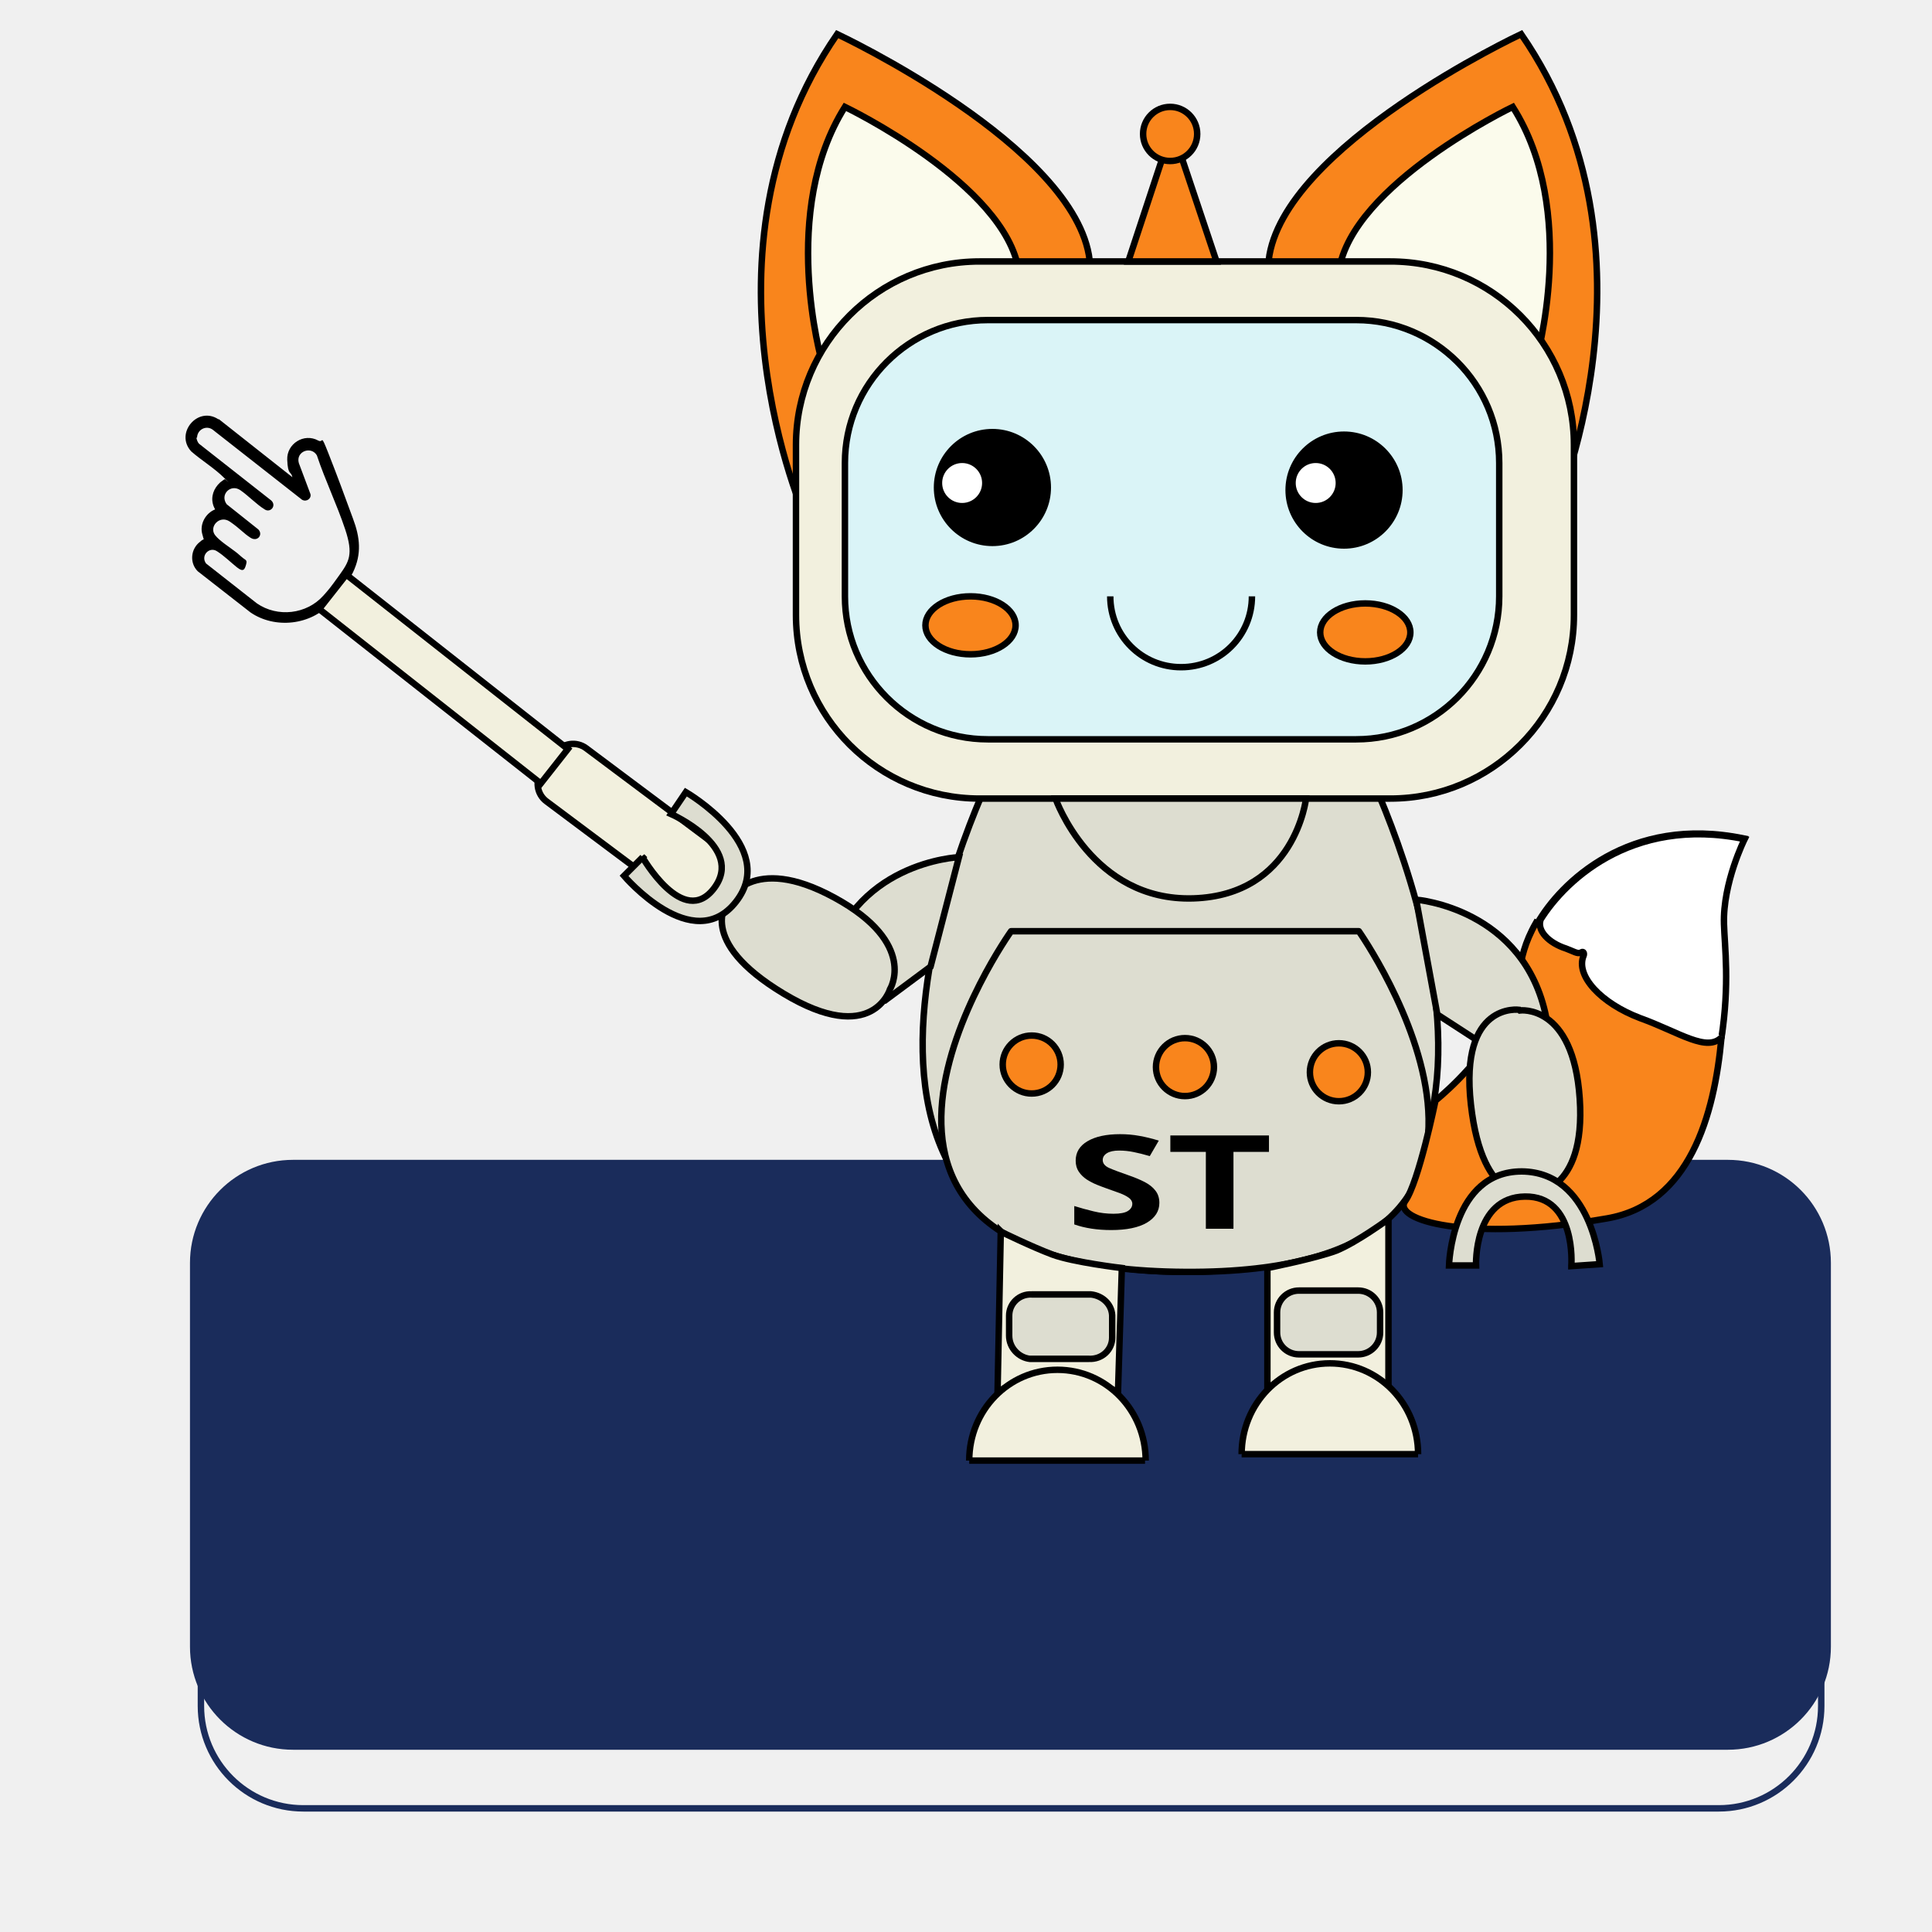
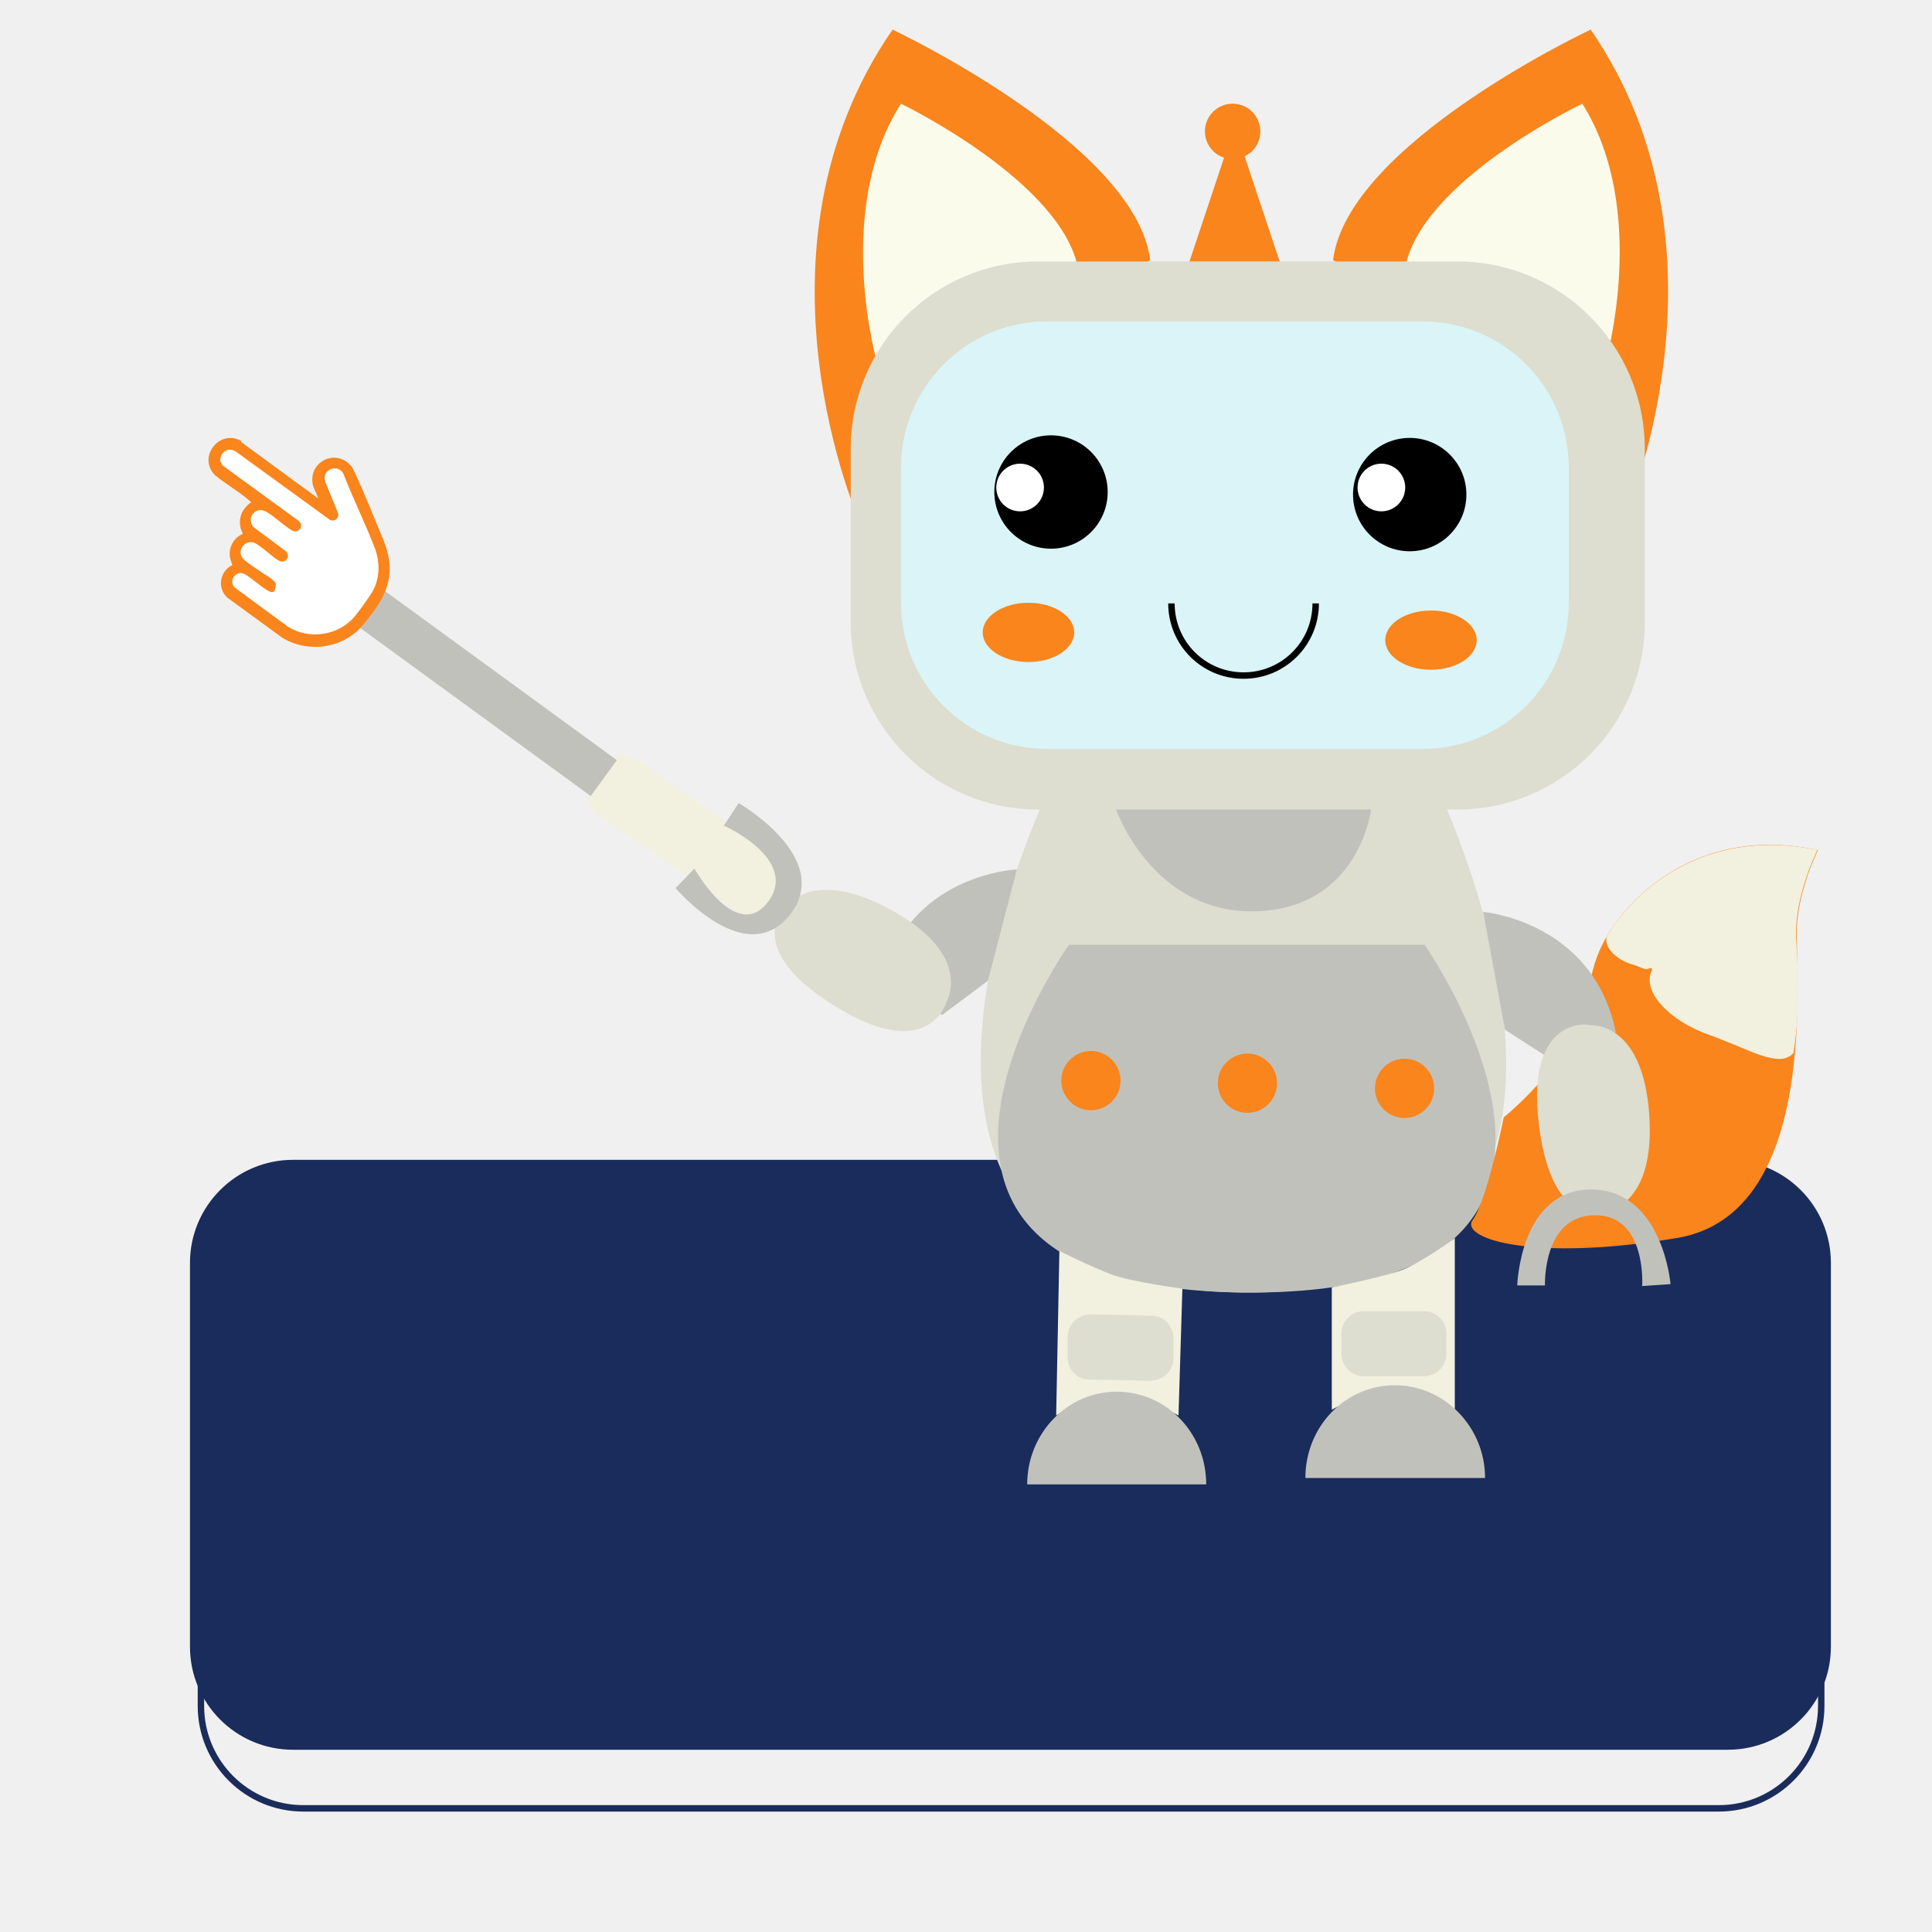
- <svg xmlns="http://www.w3.org/2000/svg" id="homeAbout_x5F_cahra" width="300" height="300" version="1.1" viewBox="0 0 300 300">
-   <g>
-     <text />
-     <g>
-       <rect x="29.5" y="180.1" width="254.8" height="91.6" rx="16" ry="16" fill="#1a2c5b" />
-       <rect x="31.2" y="189.2" width="251.6" height="91.6" rx="15.9" ry="15.9" fill="none" stroke="#1a2c5b" strokeMiterlimit="10" strokeWidth="3.2" />
-     </g>
-   </g>
+ <svg xmlns="http://www.w3.org/2000/svg" id="home_about_charaSvg" className="home_about_svg" width="300" height="300" version="1.1" viewBox="0 0 300 300">
+   <rect x="29.5" y="180.1" width="254.8" height="91.6" rx="16" ry="16" fill="#1a2c5b" />
+   <rect x="31.2" y="189.2" width="251.6" height="91.6" rx="15.9" ry="15.9" fill="none" stroke="#1a2c5b" strokeMiterlimit="10" strokeWidth="3.2" />
+   <path d="M38.9,69.7c-3-2-7.1.8-4.7,3.4,1.5,1.3,4.1,3.7,5.5,5.1s0,0,0,.2c0,0-.6.4-.7.5-.9.8-1.4,2.1-1,3.3,0,0,.3.7.3.7-1.4.6-2.2,2.2-1.9,3.6s.2.6.3.7c-.2,0-.4.2-.6.4-1.4,1-1.6,3.1-.4,4.3l7.7,6c3.6,2.4,8.8,1.9,11.7-1.4,1-1.1,2.5-3.1,3.2-4.4,1.3-2.7,1-5.2,0-7.9-1.1-3.1-2.3-6.4-3.6-9.5s-.6-1.9-1.5-2.4c-2.1-1.1-3,.4-3,2.7s-1,2.2-.8,3.1l-12.3-9,1.5.5Z" fill="#fff" />
  <g>
    <g>
-       <path d="M33.9,65.1c-3.2-2.1-6.8,2.2-4.2,5,1.6,1.4,3.6,2.6,5.1,4.1s.1.1.1.2c0,0-.6.4-.7.5-1,.9-1.5,2.2-1.1,3.5,0,.1.3.7.3.7-1.5.6-2.4,2.3-2,3.8s.2.6.3.8c-.2.1-.4.2-.6.4-1.5,1.1-1.7,3.3-.4,4.6l8.2,6.4c3.8,2.6,9.4,2,12.5-1.5,1.1-1.2,2.7-3.3,3.4-4.7,1.4-2.9,1.1-5.5,0-8.4-1.2-3.3-2.5-6.8-3.8-10.1s-.7-1.5-1.6-2c-2.2-1.2-4.9.5-4.8,3s.6,1.7.8,2.7l-11.4-9ZM30.6,68c0-1.3,1.4-2,2.4-1.3l13.9,10.9c.7.4,1.5-.2,1.3-.9l-1.8-4.8c-.5-1.8,1.9-2.7,2.8-1.2,1.3,3.9,3.1,7.6,4.4,11.5s.6,5-.9,7.1-1.7,2.3-2.5,3.2c-2.6,2.9-7.1,3.4-10.3,1.2l-7.9-6.2c-.9-1.2.5-2.7,1.7-1.9,1.1.7,2.1,1.7,3.1,2.5s1.2.3,1.4-.4,0-.7-.4-1-.8-.7-1.2-1c-.9-.7-2.5-1.7-3.2-2.6-1-1.3.7-3.2,2.3-2.1s2.1,1.8,3.2,2.5,2-.5,1.2-1.3l-4.9-3.9c-1.1-1.5.6-3.2,2.1-2.2,1.3.9,2.5,2.2,3.8,3,.9.6,1.9-.6,1-1.4l-11.2-8.8c-.2-.2-.4-.7-.4-1Z" />
-       <rect x="81.9" y="123" width="32.9" height="10.3" rx="3.4" ry="3.4" transform="translate(96.4 -33.4) rotate(36.8)" fill="#f2f0de" stroke="#000" strokeMiterlimit="10" strokeWidth="1.2" />
-       <rect x="47" y="102" width="43.8" height="6.8" transform="translate(79.9 -20) rotate(38.2)" fill="#f2f0de" stroke="#000" strokeMiterlimit="10" strokeWidth="1.3" />
+       <rect x="89.8" y="124.5" width="33.6" height="10.5" rx="3.4" ry="3.4" transform="translate(92.9 -37.6) rotate(34.7)" fill="#f2f0de" />
+       <rect x="53.3" y="104.2" width="44.7" height="6.9" transform="translate(78 -23.9) rotate(36.1)" fill="#c1c1bc" />
+       <path d="M37.5,68.5c-3.4-2-6.9,2.5-4.1,5.3,1.7,1.4,3.7,2.5,5.4,4s.1.1.2.2c0,0-.6.4-.6.5-1,.9-1.4,2.3-1,3.6,0,.1.3.7.3.8-1.5.6-2.4,2.4-1.9,4s.3.6.3.8c-.2.2-.4.2-.6.4-1.5,1.2-1.6,3.4-.2,4.7l8.5,6.2c4,2.5,9.6,1.7,12.6-2,1.1-1.3,2.7-3.4,3.3-4.9,1.3-3.1.9-5.6-.3-8.6-1.4-3.3-2.8-6.9-4.3-10.1-.4-.9-.8-1.5-1.8-2-2.3-1.1-5,.7-4.8,3.3,0,1,.7,1.8.9,2.7l-12-8.8ZM34.2,71.5c0-1.4,1.3-2.1,2.4-1.4l14.6,10.6c.7.4,1.5-.2,1.3-1l-2-4.9c-.6-1.8,1.8-2.9,2.8-1.3,1.5,3.9,3.4,7.7,4.9,11.6.9,2.4.8,5.1-.7,7.3s-1.7,2.4-2.4,3.3c-2.5,3-7.1,3.7-10.4,1.6l-8.3-6.1c-1-1.2.4-2.8,1.7-2,1.1.7,2.2,1.7,3.3,2.4s1.3.2,1.4-.5-.1-.7-.4-1-.9-.7-1.3-.9c-.9-.7-2.7-1.7-3.4-2.5-1.1-1.3.6-3.3,2.2-2.2s2.2,1.8,3.3,2.5,2-.6,1.2-1.4l-5.1-3.8c-1.1-1.5.5-3.3,2.1-2.3,1.4.8,2.6,2.1,4,2.9.9.5,1.9-.7,1-1.5l-11.8-8.6c-.2-.2-.4-.7-.5-1Z" fill="#f9851c" />
    </g>
    <g>
      <g>
        <g>
-           <path d="M154.8,118.5h57.1s39.6,79.6-28.6,79c-68.2-.6-28.6-79-28.6-79Z" fill="#ddddd0" stroke="#000" strokeMiterlimit="10" strokeWidth="1.4" />
-           <path d="M157,144.6h54s37.5,53.3-27,52.9c-64.5-.4-27-52.9-27-52.9Z" fill="#ddddd0" stroke="#000" strokeLinecap="round" stroke-linejoin="round" strokeWidth="1.4" />
+           <path d="M163.9,120.1h58.3s40.4,81.2-29.1,80.6c-69.6-.6-29.1-80.6-29.1-80.6Z" fill="#ddddd0" />
+           <path d="M166.1,146.7h55.1s38.2,54.4-27.6,54c-65.8-.4-27.6-54-27.6-54Z" fill="#c1c1bc" />
          <g>
-             <path d="M241,80.5s18.6-41.3-4.8-75.2c0,0-37.1,17.4-39.2,35.1,0,0,22.3,12,22.5,15.5.2,3.5,21.5,24.6,21.5,24.6Z" fill="#f9851c" stroke="#000" strokeMiterlimit="10" strokeWidth="1.4" />
-             <path d="M238.4,56.4c.2-.6,6.8-23.6-3.5-39.8,0,0-25,12-27,25.5,0,0,17.1,2.4,17.9,5.6.8,3.2,12.6,8.7,12.6,8.7Z" fill="#fbfbec" stroke="#000" strokeMiterlimit="10" strokeWidth="1.4" />
+             <path d="M251.9,81.3s18.9-42.1-4.9-76.7c0,0-37.8,17.7-40,35.8,0,0,22.7,12.3,23,15.9.3,3.6,22,25.1,22,25.1Z" fill="#f9851c" />
+             <path d="M249.2,56.7c.2-.6,6.9-24.1-3.5-40.6,0,0-25.6,12.2-27.6,26,0,0,17.4,2.5,18.2,5.7.8,3.3,12.8,8.8,12.8,8.8Z" fill="#fbfbec" />
          </g>
          <g>
-             <path d="M125.1,80.5s-18.5-41.3,4.9-75.2c0,0,37.1,17.4,39.2,35.1,0,0-22.3,12-22.5,15.5-.3,3.5-21.5,24.6-21.5,24.6Z" fill="#f9851c" stroke="#000" strokeMiterlimit="10" strokeWidth="1.4" />
-             <path d="M127.7,56.4c-.2-.6-6.7-23.6,3.5-39.8,0,0,25,12,27,25.5,0,0-17.1,2.4-17.9,5.6-.8,3.2-12.6,8.6-12.6,8.6Z" fill="#fbfbec" stroke="#000" strokeMiterlimit="10" strokeWidth="1.4" />
+             <path d="M133.6,81.3s-18.9-42.1,5-76.7c0,0,37.8,17.8,40,35.8,0,0-22.7,12.3-23,15.8-.3,3.6-22,25.1-22,25.1Z" fill="#f9851c" />
+             <path d="M136.3,56.7c-.2-.6-6.9-24.1,3.6-40.6,0,0,25.5,12.3,27.6,26.1,0,0-17.4,2.4-18.3,5.7-.8,3.3-12.9,8.8-12.9,8.8Z" fill="#fbfbec" />
          </g>
-           <rect x="123.6" y="40.6" width="120.8" height="83.4" rx="28.5" ry="28.5" fill="#f2f0de" stroke="#000" strokeMiterlimit="10" strokeWidth="1.4" />
-           <rect x="131.2" y="49.7" width="101.6" height="65.1" rx="22.2" ry="22.2" fill="#daf4f7" stroke="#000" strokeMiterlimit="10" strokeWidth="1.4" />
-           <circle cx="208.7" cy="76.1" r="8.6" stroke="#000" strokeMiterlimit="10" strokeWidth="1.4" />
-           <circle cx="204.3" cy="75" r="3.6" fill="#fff" stroke="#000" strokeMiterlimit="10" strokeWidth="1.4" />
-           <circle cx="154.1" cy="75.7" r="8.6" stroke="#000" strokeMiterlimit="10" strokeWidth="1.4" />
-           <circle cx="149.4" cy="75" r="3.6" fill="#fff" stroke="#000" strokeMiterlimit="10" strokeWidth="1.4" />
-           <path d="M194.4,92.6c0,6.1-4.9,11-11,11s-11-4.9-11-11" fill="none" stroke="#000" strokeLinecap="round" strokeMiterlimit="10" strokeWidth="1.4" />
-           <ellipse cx="150.7" cy="97.1" rx="7" ry="4.5" fill="#f9851c" stroke="#000" strokeMiterlimit="10" strokeWidth="1.4" />
-           <ellipse cx="212" cy="98.2" rx="7" ry="4.5" fill="#f9851c" stroke="#000" strokeMiterlimit="10" strokeWidth="1.4" />
-           <circle cx="184" cy="165.7" r="4.5" fill="#f9851c" stroke="#000" strokeMiterlimit="10" strokeWidth="1.4" />
-           <circle cx="160.2" cy="165.3" r="4.5" fill="#f9851c" stroke="#000" strokeMiterlimit="10" strokeWidth="1.4" />
-           <circle cx="207.9" cy="166.5" r="4.5" fill="#f9851c" stroke="#000" strokeMiterlimit="10" strokeWidth="1.4" />
-           <path d="M163.9,124h38.9s-1.7,15-17.5,15.5-21.4-15.5-21.4-15.5Z" fill="#ddddd0" stroke="#000" strokeMiterlimit="10" strokeWidth="1.4" />
-           <polygon points="182 20 175.2 40.6 188.9 40.6 182 20" fill="#f9851c" stroke="#000" strokeMiterlimit="10" strokeWidth="1.4" />
-           <circle cx="181.7" cy="20.8" r="4.2" fill="#f9851c" stroke="#000" strokeMiterlimit="10" strokeWidth="1.4" />
+           <rect x="132.1" y="40.6" width="123.3" height="85.1" rx="29.1" ry="29.1" fill="#ddddd0" />
+           <rect x="139.9" y="49.9" width="103.7" height="66.4" rx="22.7" ry="22.7" fill="#daf4f7" />
+           <circle cx="218.9" cy="76.8" r="8.8" />
+           <circle cx="214.5" cy="75.7" r="3.7" fill="#fff" />
+           <circle cx="163.2" cy="76.4" r="8.8" />
+           <circle cx="158.4" cy="75.7" r="3.7" fill="#fff" />
+           <path d="M204.3,93.7c0,6.2-5,11.2-11.2,11.2s-11.2-5-11.2-11.2" fill="none" stroke="#000" strokeMiterlimit="10" strokeWidth="1.4" />
+           <ellipse cx="159.7" cy="98.2" rx="7.1" ry="4.6" fill="#f9851c" />
+           <ellipse cx="222.2" cy="99.4" rx="7.1" ry="4.6" fill="#f9851c" />
+           <circle cx="193.7" cy="168.2" r="4.6" fill="#f9851c" />
+           <circle cx="169.4" cy="167.8" r="4.6" fill="#f9851c" />
+           <circle cx="218.1" cy="169" r="4.6" fill="#f9851c" />
+           <path d="M173.2,125.7h39.7s-1.8,15.3-17.8,15.8c-16.1.5-21.8-15.8-21.8-15.8Z" fill="#c1c1bc" />
+           <polygon points="191.7 19.6 184.7 40.6 198.7 40.6 191.7 19.6" fill="#f9851c" />
+           <circle cx="191.4" cy="20.4" r="4.3" fill="#f9851c" />
          <g>
-             <path d="M144.5,150.1l4.4-17s-16.9.7-20.7,17.6l9.3,4.6,7-5.2Z" fill="#ddddd0" stroke="#000" strokeMiterlimit="10" strokeWidth="1.4" />
-             <path d="M138.2,153.6s-2.7,9-16.5.7c-13.8-8.3-8.7-14.3-8.7-14.3,0,0,3.6-7.7,16.6-.6,13,7.1,8.6,14.2,8.6,14.2Z" fill="#ddddd0" stroke="#000" strokeMiterlimit="10" strokeWidth="1.4" />
+             <path d="M153.4,152.3l4.5-17.3s-17.2.7-21.1,17.9l9.5,4.7,7.1-5.3Z" fill="#c1c1bc" />
+             <path d="M146.9,155.8s-2.8,9.2-16.8.7c-14-8.4-8.9-14.6-8.9-14.6,0,0,3.7-7.9,17-.7,13.3,7.2,8.7,14.5,8.7,14.5Z" fill="#ddddd0" />
          </g>
-           <path d="M238.7,143.4c3.6-6.3,14.3-16.9,32.1-13.2,0,0-3.4,6.8-3.2,13.2,0,2.6.5,9.6-.3,17.8-1.1,11.9-4.9,25.8-17.8,28-21.8,3.8-33.4.2-31.3-2.7s4.7-15.6,4.7-15.6c0,0,6.2-4.9,10.1-11.7,3.9-6.8,1.9-9.6,5.5-15.9Z" fill="#f9851c" stroke="#000" strokeMiterlimit="10" strokeWidth="1.4" />
-           <path d="M238.8,143.5c3.6-6.3,14.3-16.9,32.1-13.2,0,0-3.4,6.8-3.2,13.2.1,3.5.9,9.3-.4,17.7" fill="#fff" stroke="#000" strokeMiterlimit="10" strokeWidth="1.4" />
+           <path d="M249.5,145.4c3.7-6.4,14.6-17.3,32.8-13.4,0,0-3.5,6.9-3.3,13.4,0,2.7.5,9.8-.3,18.2-1.1,12.2-5,26.3-18.1,28.6-22.2,3.8-34.1.2-31.9-2.8,2.2-3,4.8-15.9,4.8-15.9,0,0,6.3-5,10.3-11.9,4-6.9,2-9.8,5.7-16.2Z" fill="#f9851c" />
          <g>
-             <path d="M223.2,157.6l-3.3-17.9s16.8,1.3,20.2,18.3l-9.4,4.4-7.4-4.8Z" fill="#ddddd0" stroke="#000" strokeMiterlimit="10" strokeWidth="1.4" />
-             <path d="M235.9,156.8s-9.3-1.3-7.5,14.7c1.8,16,9.4,13.9,9.4,13.9,0,0,8.5,0,7.5-14.8-1-14.8-9.3-13.7-9.3-13.7Z" fill="#ddddd0" stroke="#000" strokeMiterlimit="10" strokeWidth="1.4" />
+             <path d="M233.7,159.9l-3.4-18.3s17.1,1.4,20.6,18.7l-9.6,4.5-7.6-4.9Z" fill="#c1c1bc" />
+             <path d="M246.6,159.1s-9.5-1.3-7.7,15c1.8,16.3,9.5,14.2,9.5,14.2,0,0,8.7,0,7.7-15.1-1-15.1-9.5-14-9.5-14Z" fill="#ddddd0" />
          </g>
-           <path d="M288,156.3" fill="red" stroke="#000" strokeMiterlimit="10" strokeWidth="1.4" />
-           <path d="M239.2,142.9c-.5,1.6,1.2,3.5,4,4.4,1.1.4,1.8.9,2.3.6.5-.3.5.3.4.5-1.3,3.1,2.7,7.4,8.8,9.7,6.1,2.2,10.4,5.4,12.7,2.9" fill="#fff" stroke="#000" strokeMiterlimit="10" strokeWidth="1.4" />
+           <path d="M299.8,158.6" fill="red" />
+           <path d="M282.3,132c-18.2-3.8-29.1,7-32.8,13.4h0s0,0,0,0c0,0,0,0,0,0h0c-.5,1.6,1.3,3.6,4.1,4.4,1.1.3,1.8.9,2.4.6.6-.3.6.3.4.5-1.3,3.2,2.8,7.6,9,9.8,6.2,2.2,10.9,5.3,13.1,2.8,1.3-8.6.5-14.5.4-18.1-.2-6.5,3.3-13.4,3.3-13.4Z" fill="#f2f0de" />
          <g>
-             <path d="M155.5,191.3s4.7,2.3,7.9,3.5c3.2,1.2,10.8,2.1,10.8,2.1l-.6,19.3s-5.8-3.3-9.7-3.4c-3.9,0-9,3.4-9,3.4l.5-25Z" fill="#f2f0de" stroke="#000" strokeMiterlimit="10" strokeWidth="1.4" />
+             <path d="M164.6,194.3s4.8,2.4,8,3.6c3.3,1.2,11,2.2,11,2.2l-.6,19.7s-5.9-3.4-9.9-3.5c-3.9,0-9.1,3.5-9.1,3.5l.5-25.5Z" fill="#f2f0de" />
            <g>
-               <path d="M150.5,226.8c0-7.8,6.1-14.1,13.7-14.1s13.7,6.3,13.7,14.1" fill="#f2f0de" stroke="#000" strokeMiterlimit="10" strokeWidth="1.4" />
-               <line x1="150.5" y1="226.8" x2="177.8" y2="226.8" fill="none" stroke="#000" strokeLinecap="round" strokeMiterlimit="10" strokeWidth="1.4" />
+               <path d="M159.5,230.5c0-7.9,6.2-14.4,13.9-14.4s13.9,6.4,13.9,14.4" fill="#c1c1bc" />
+               <line x1="159.5" y1="230.5" x2="187.4" y2="230.5" fill="#c1c1bc" />
            </g>
          </g>
          <g>
-             <path d="M215.6,189.3s-4.9,3.6-8.1,4.9c-3.2,1.2-10.7,2.7-10.7,2.7v18.6s6-3.3,9.8-3.4c3.9,0,9,3.4,9,3.4v-26.1Z" fill="#f2f0de" stroke="#000" strokeMiterlimit="10" strokeWidth="1.4" />
+             <path d="M226,192.2s-5,3.7-8.3,5c-3.3,1.2-10.9,2.7-10.9,2.7v19s6.1-3.4,10-3.5c3.9,0,9.1,3.5,9.1,3.5v-26.6Z" fill="#f2f0de" />
            <g>
-               <path d="M220.2,225.8c0-7.8-6.1-14.1-13.7-14.1-7.6,0-13.7,6.3-13.7,14.1" fill="#f2f0de" stroke="#000" strokeMiterlimit="10" strokeWidth="1.4" />
-               <line x1="220.2" y1="225.8" x2="192.8" y2="225.8" fill="none" stroke="#000" strokeLinecap="round" strokeMiterlimit="10" strokeWidth="1.4" />
+               <path d="M230.6,229.5c0-7.9-6.3-14.4-14-14.4-7.7,0-13.9,6.4-13.9,14.4" fill="#c1c1bc" />
+               <line x1="230.6" y1="229.5" x2="202.7" y2="229.5" fill="#c1c1bc" />
            </g>
          </g>
        </g>
-         <path d="M244,196.6l4.4-.3s-1.2-14.3-12.1-14.4c-10.9,0-11.3,14.6-11.3,14.6h4.2s-.4-10.6,7.6-10.7c8-.1,7.2,10.7,7.2,10.7Z" fill="#ddddd0" stroke="#000" strokeMiterlimit="10" strokeWidth="1.4" />
-         <path d="M99.8,133.1l-2.9,2.9s10.7,12.6,17.4,4c6.7-8.6-7.8-17-7.8-17l-2.3,3.4s11.5,5.1,6.7,11.5c-4.8,6.4-11.2-4.9-11.2-4.9Z" fill="#ddddd0" stroke="#000" strokeMiterlimit="10" strokeWidth="1.4" />
+         <path d="M254.9,199.7l4.5-.3s-1.2-14.6-12.3-14.7c-11.1,0-11.5,14.9-11.5,14.9h4.3s-.4-10.8,7.7-10.9c8.1-.1,7.4,10.9,7.4,10.9Z" fill="#c1c1bc" />
+         <path d="M107.8,134.9l-2.9,3s10.9,12.9,17.8,4.1c6.8-8.8-8-17.3-8-17.3l-2.3,3.5s11.7,5.2,6.9,11.8c-4.9,6.5-11.4-5-11.4-5Z" fill="#c1c1bc" />
      </g>
-       <text transform="translate(165.5 190.8) scale(1.4 1)" font-family="ToppanBunkyuMidashiGothicStdN-ExtraBold-83pv-RKSJ-H, 'Toppan Bunkyu Midashi Gothic'" font-size="20.3" font-weight="700">
-         <tspan x="0" y="0">ST</tspan>
-       </text>
-       <path d="M169.1,211h-9.2c-1.7-.2-3.2-1.7-3.2-3.6v-3.1c0-1.9,1.6-3.4,3.5-3.3h9.2c1.9.2,3.4,1.7,3.3,3.6v3.1c0,1.9-1.6,3.4-3.6,3.3Z" fill="#ddddd0" stroke="#000" strokeLinecap="round" stroke-linejoin="round" strokeWidth="1.4" />
-       <rect x="198.3" y="200.4" width="16" height="9.9" rx="3.4" ry="3.4" fill="#ddddd0" stroke="#000" strokeLinecap="round" stroke-linejoin="round" strokeWidth="1.4" />
+       <path d="M178.4,214.4l-9.4-.2c-1.7,0-3.3-1.6-3.2-3.5v-3.2c0-1.9,1.7-3.4,3.6-3.4l9.4.2c1.9,0,3.4,1.6,3.4,3.5v3.2c0,1.9-1.7,3.4-3.7,3.4Z" fill="#ddddd0" />
+       <rect x="208.3" y="203.6" width="16.3" height="10.1" rx="3.5" ry="3.5" fill="#ddddd0" />
    </g>
  </g>
</svg>
